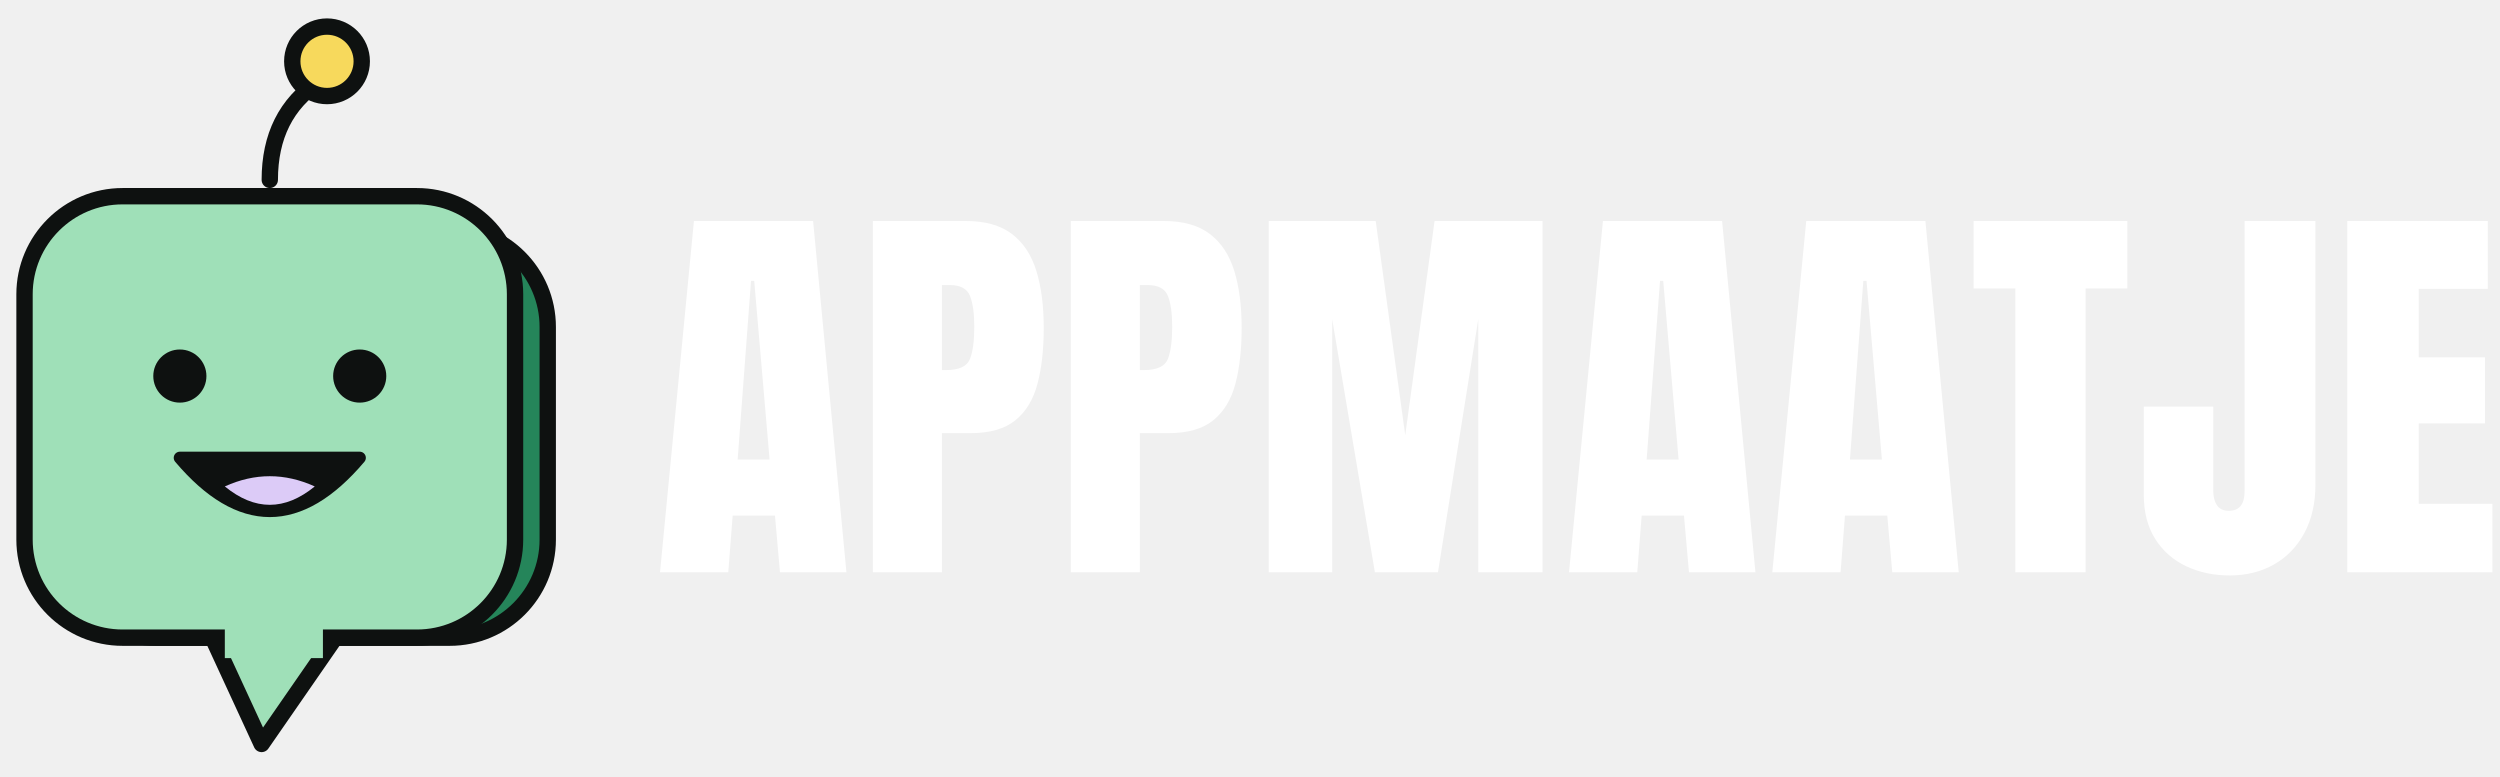
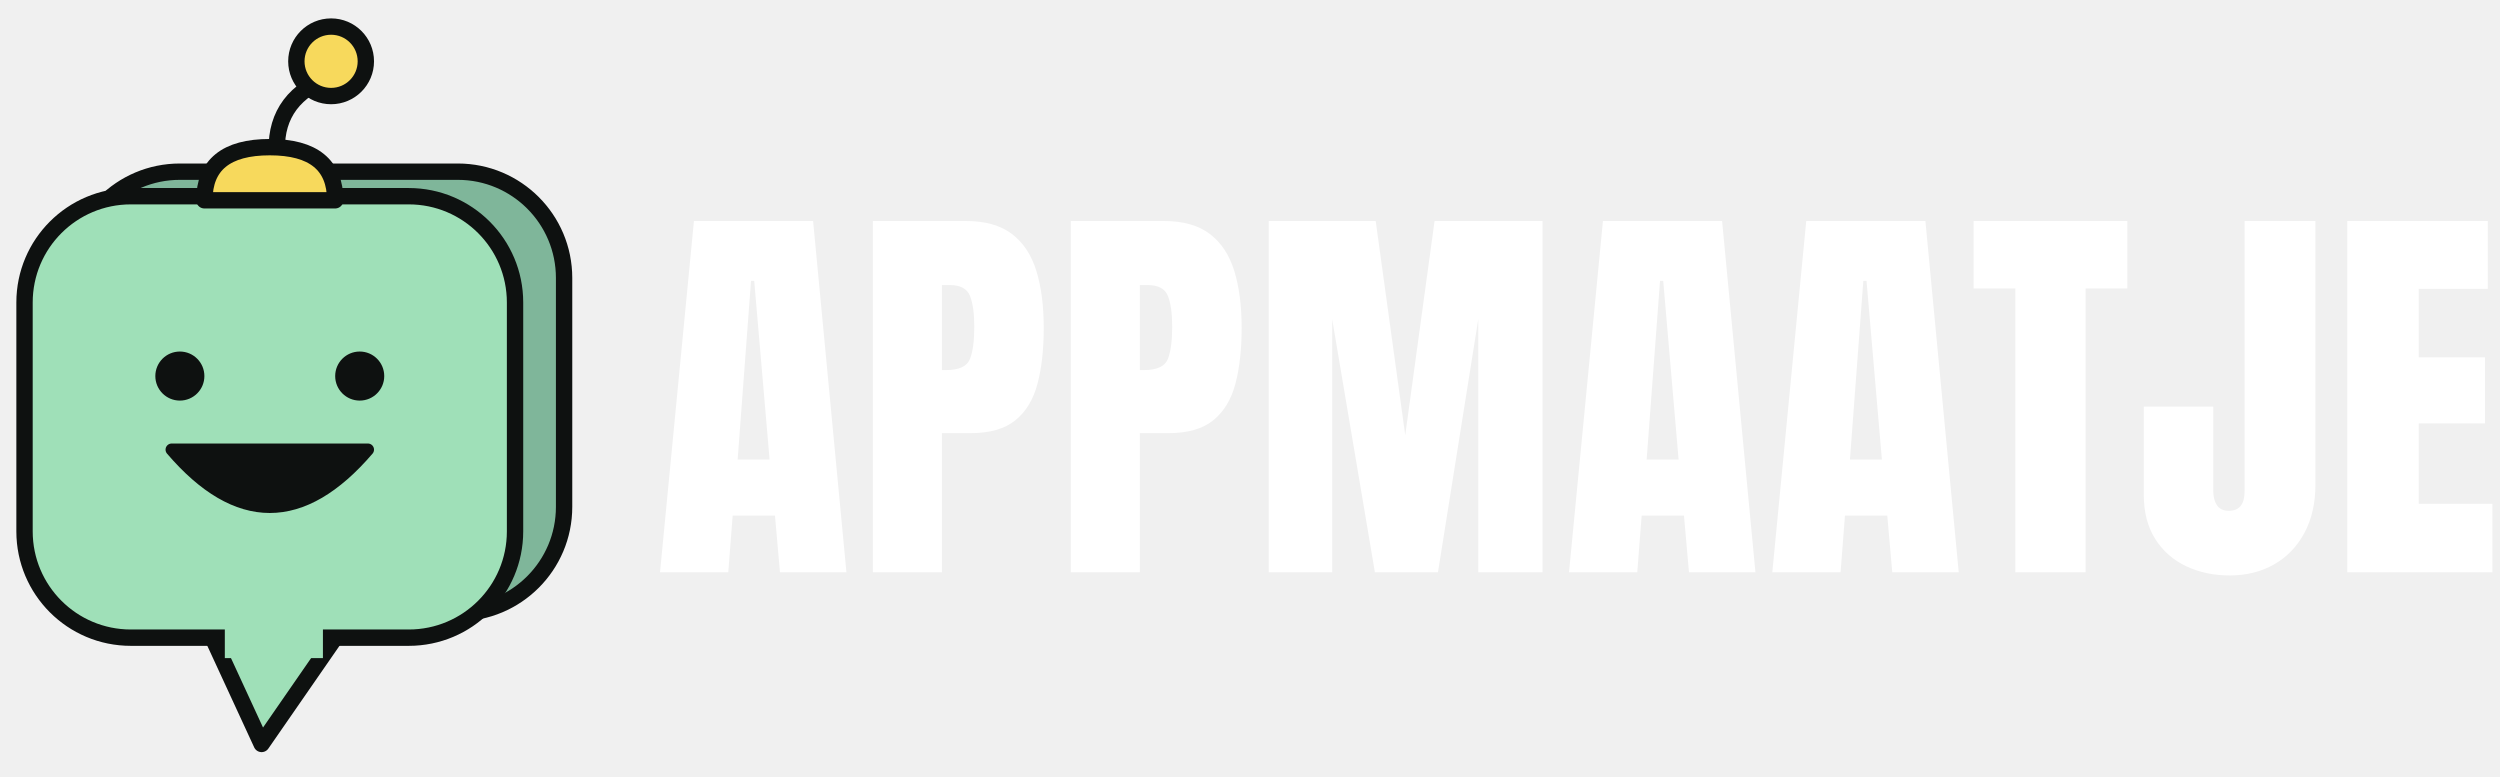
<svg xmlns="http://www.w3.org/2000/svg" viewBox="0 0 611.6 190" fill="none">
  <g stroke-linejoin="round" stroke-linecap="round">
-     <rect x="14" y="56" width="120" height="100" rx="24" fill="#25855A" stroke="#0E1110" stroke-width="4" />
-     <path d="M66 44 Q66 28 78 20" fill="none" stroke="#0E1110" stroke-width="4" />
-     <circle cx="80" cy="15" r="8.5" fill="#F7D95C" stroke="#0E1110" stroke-width="4" />
+     <rect x="18" y="42" width="120" height="108" rx="26" fill="#7FB69A" stroke="#0E1110" stroke-width="4" />
+     <path d="M68 40 Q66 26 78 20" fill="none" stroke="#0E1110" stroke-width="4" />
+     <circle cx="81" cy="15" r="8.5" fill="#F7D95C" stroke="#0E1110" stroke-width="4" />
    <path d="M52 156 L64 182 L82 156 Z" fill="#9FE0B8" stroke="#0E1110" stroke-width="4" />
-     <rect x="6" y="48" width="120" height="108" rx="24" fill="#9FE0B8" stroke="#0E1110" stroke-width="4" />
+     <rect x="6" y="48" width="120" height="108" rx="26" fill="#9FE0B8" stroke="#0E1110" stroke-width="4" />
    <rect x="55" y="152" width="24" height="9" fill="#9FE0B8" stroke="none" />
+     <path d="M50 49 Q50 36 66 36 Q82 36 82 49 Z" fill="#F7D95C" stroke="#0E1110" stroke-width="4" />
    <g class="">
-       <circle cx="44" cy="92" r="6.5" fill="#0E1110" />
-       <circle cx="88" cy="92" r="6.5" fill="#0E1110" />
+       <circle cx="44" cy="92" r="6" fill="#0E1110" />
+       <circle cx="88" cy="92" r="6" fill="#0E1110" />
    </g>
-     <path d="M44 112 Q66 138 88 112 Z" fill="#0E1110" stroke="#0E1110" stroke-width="3" />
-     <path d="M55 119 Q66 128 77 119 Q66 114 55 119 Z" fill="#DCCBF7" />
+     <path d="M42 110 Q66 138 90 110 Z" fill="#0E1110" stroke="#0E1110" stroke-width="3" />
  </g>
  <path transform="translate(160 140)" d="M1.465 0.0 9.766 -85.938H38.916L47.07 0.0H30.811L29.59 -13.867H19.238L18.164 0.0ZM20.459 -27.588H28.271L24.512 -71.289H23.73ZM53.544 0.0V-85.938H76.249Q83.378 -85.938 87.553 -82.764Q91.727 -79.59 93.534 -73.73Q95.341 -67.871 95.341 -59.766Q95.341 -51.953 93.827 -46.167Q92.313 -40.381 88.431 -37.207Q84.55 -34.033 77.421 -34.033H70.438V0.0ZM70.438 -49.463H71.415Q76.2 -49.463 77.274 -52.148Q78.348 -54.834 78.348 -60.059Q78.348 -64.941 77.299 -67.603Q76.249 -70.264 72.343 -70.264H70.438ZM101.961 0.0V-85.938H124.666Q131.795 -85.938 135.969 -82.764Q140.144 -79.59 141.951 -73.73Q143.757 -67.871 143.757 -59.766Q143.757 -51.953 142.244 -46.167Q140.73 -40.381 136.848 -37.207Q132.966 -34.033 125.838 -34.033H118.855V0.0ZM118.855 -49.463H119.832Q124.617 -49.463 125.691 -52.148Q126.765 -54.834 126.765 -60.059Q126.765 -64.941 125.715 -67.603Q124.666 -70.264 120.759 -70.264H118.855ZM150.377 0.0V-85.938H176.549L183.776 -33.545L190.954 -85.938H217.37V0.0H201.647V-61.914L191.784 0.0H176.354L165.905 -61.914V0.0ZM223.843 0.0 232.144 -85.938H261.294L269.448 0.0H253.189L251.968 -13.867H241.616L240.542 0.0ZM242.837 -27.588H250.65L246.89 -71.289H246.109ZM273.578 0.0 281.879 -85.938H311.029L319.184 0.0H302.924L301.703 -13.867H291.352L290.277 0.0ZM292.572 -27.588H300.385L296.625 -71.289H295.844ZM333.03 0.0V-69.434H322.825V-85.938H360.423V-69.434H350.218V0.0ZM385.451 0.781Q379.64 0.781 374.855 -1.465Q370.07 -3.711 367.262 -8.13Q364.455 -12.549 364.455 -18.994V-40.527H381.447V-20.02Q381.447 -17.773 382.35 -16.406Q383.254 -15.039 385.255 -15.039Q389.113 -15.039 389.113 -19.775V-85.938H406.447V-21.484Q406.447 -14.648 403.761 -9.644Q401.076 -4.639 396.339 -1.929Q391.603 0.781 385.451 0.781ZM414.239 0.0V-85.938H448.614V-69.336H431.719V-52.588H447.93V-36.426H431.719V-16.748H449.737V0.0Z" fill="#FFFFFF" />
</svg>
